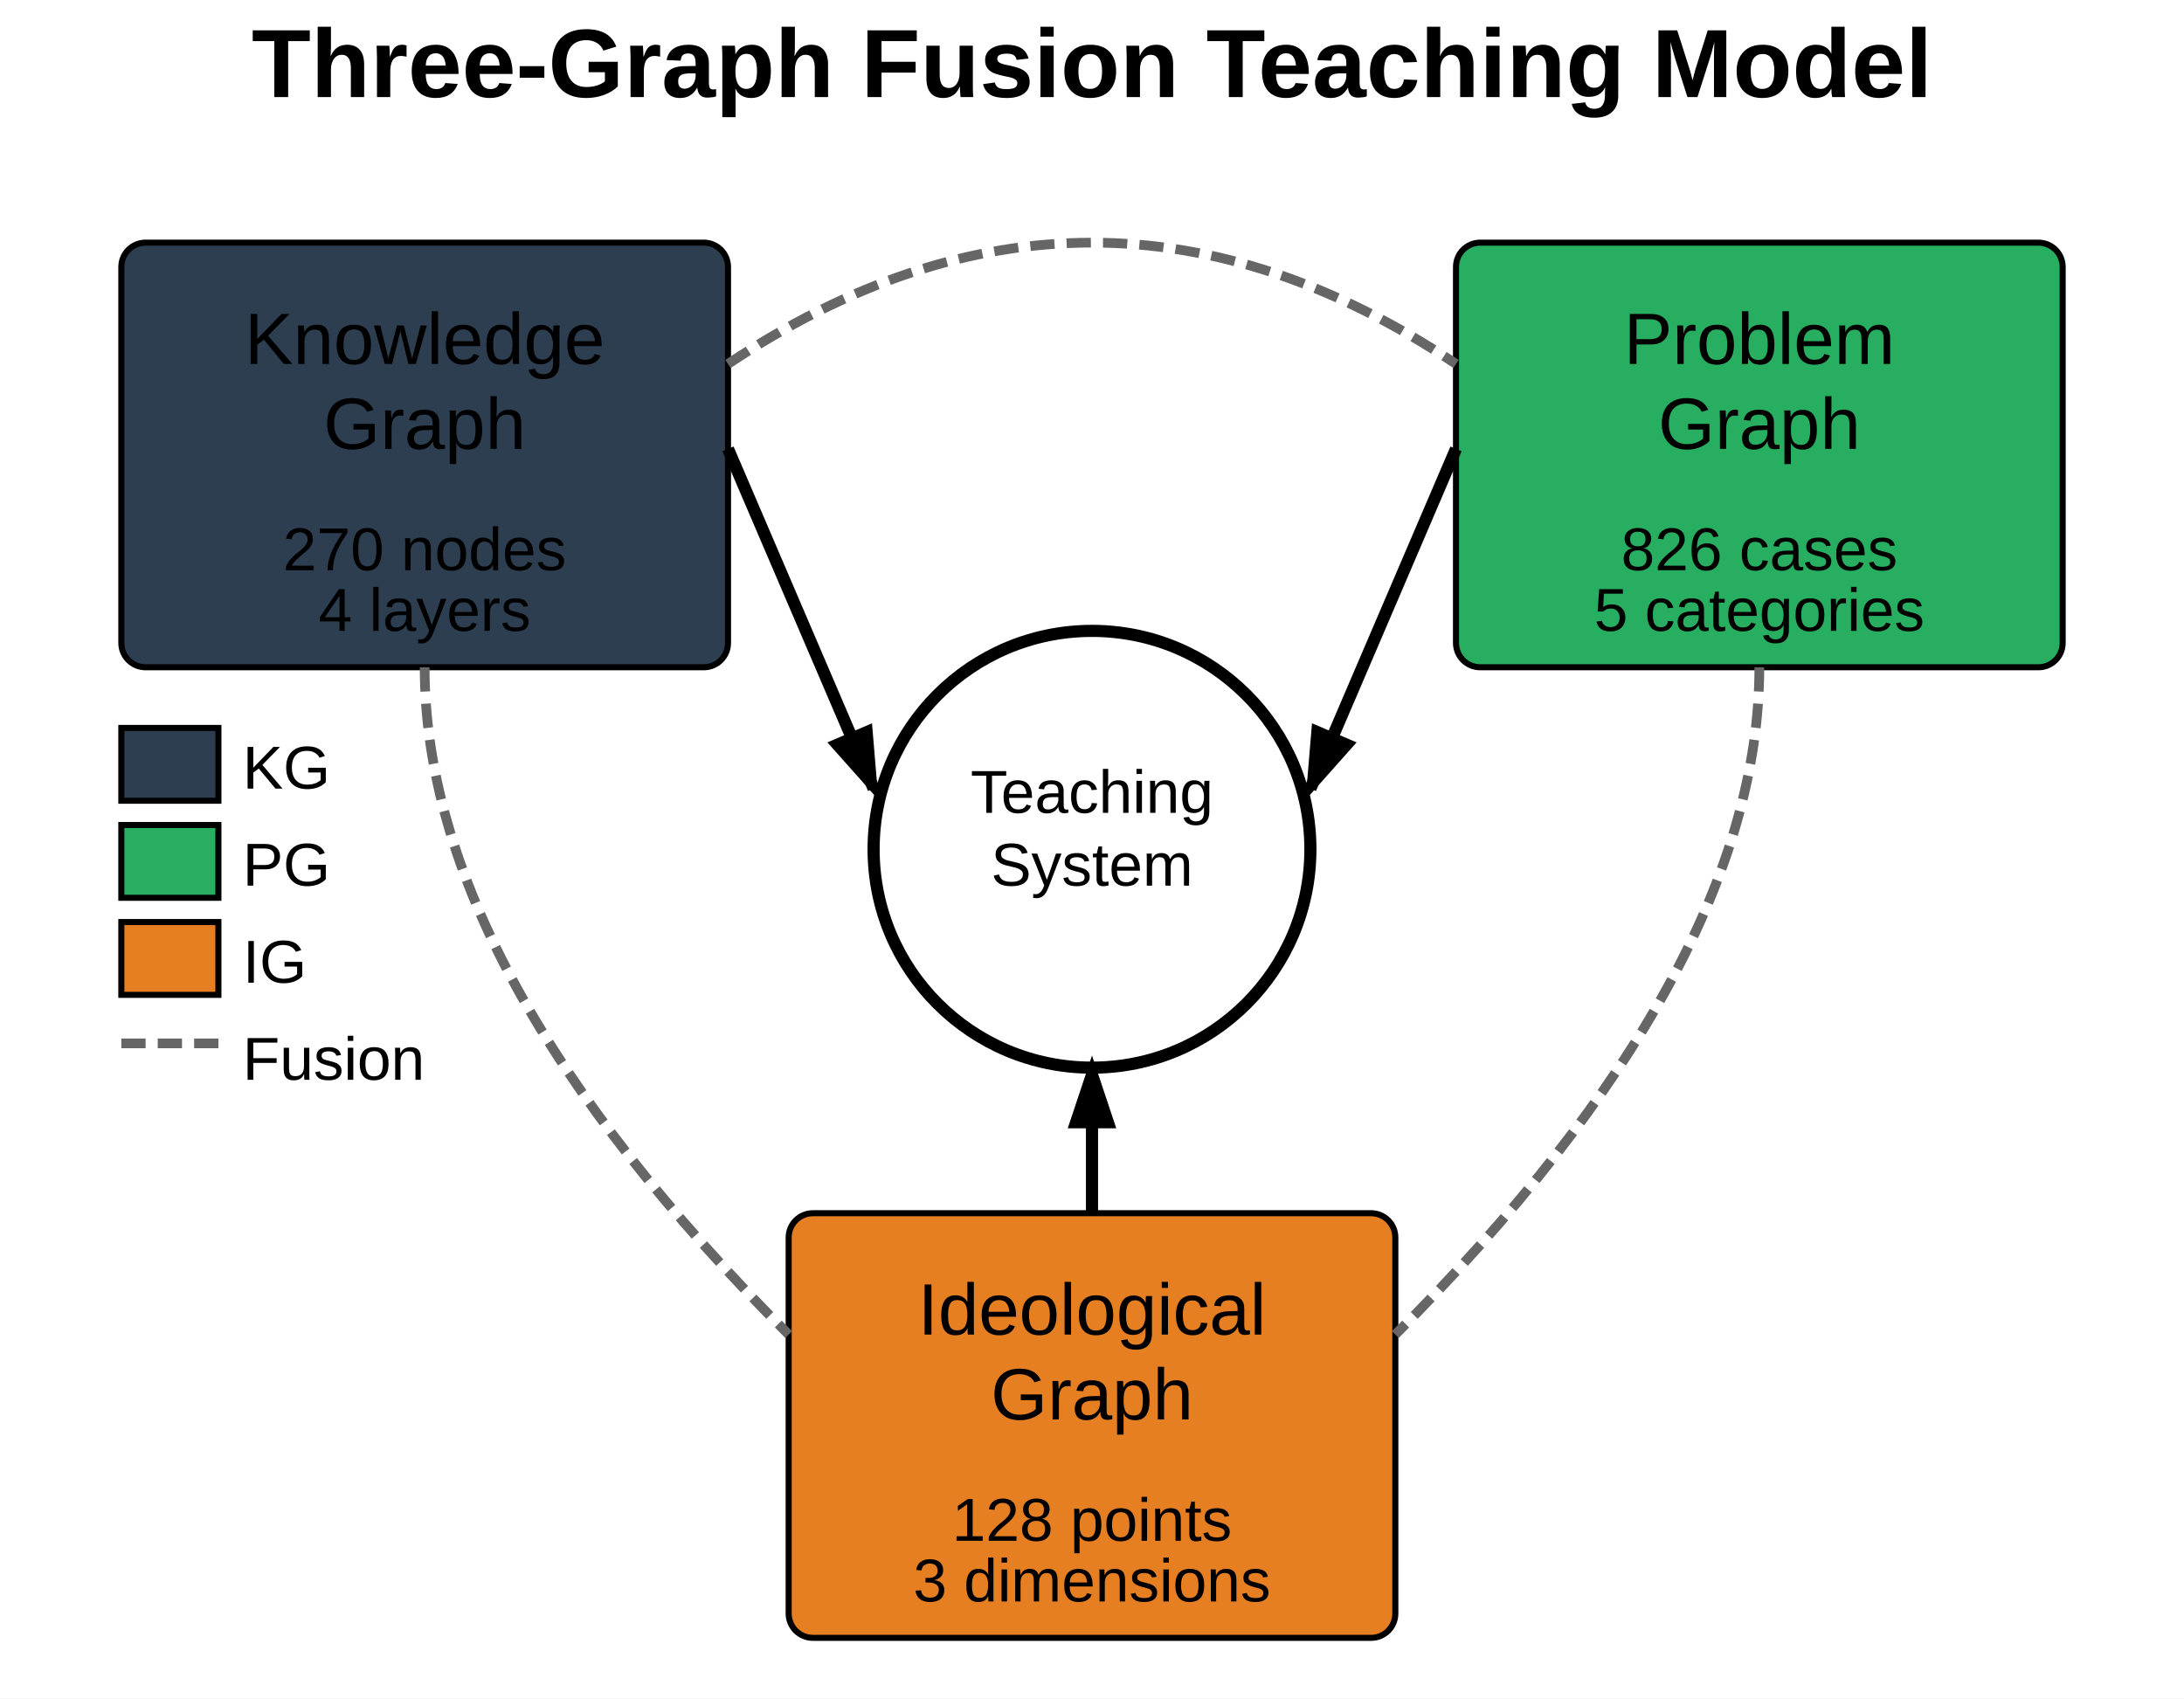
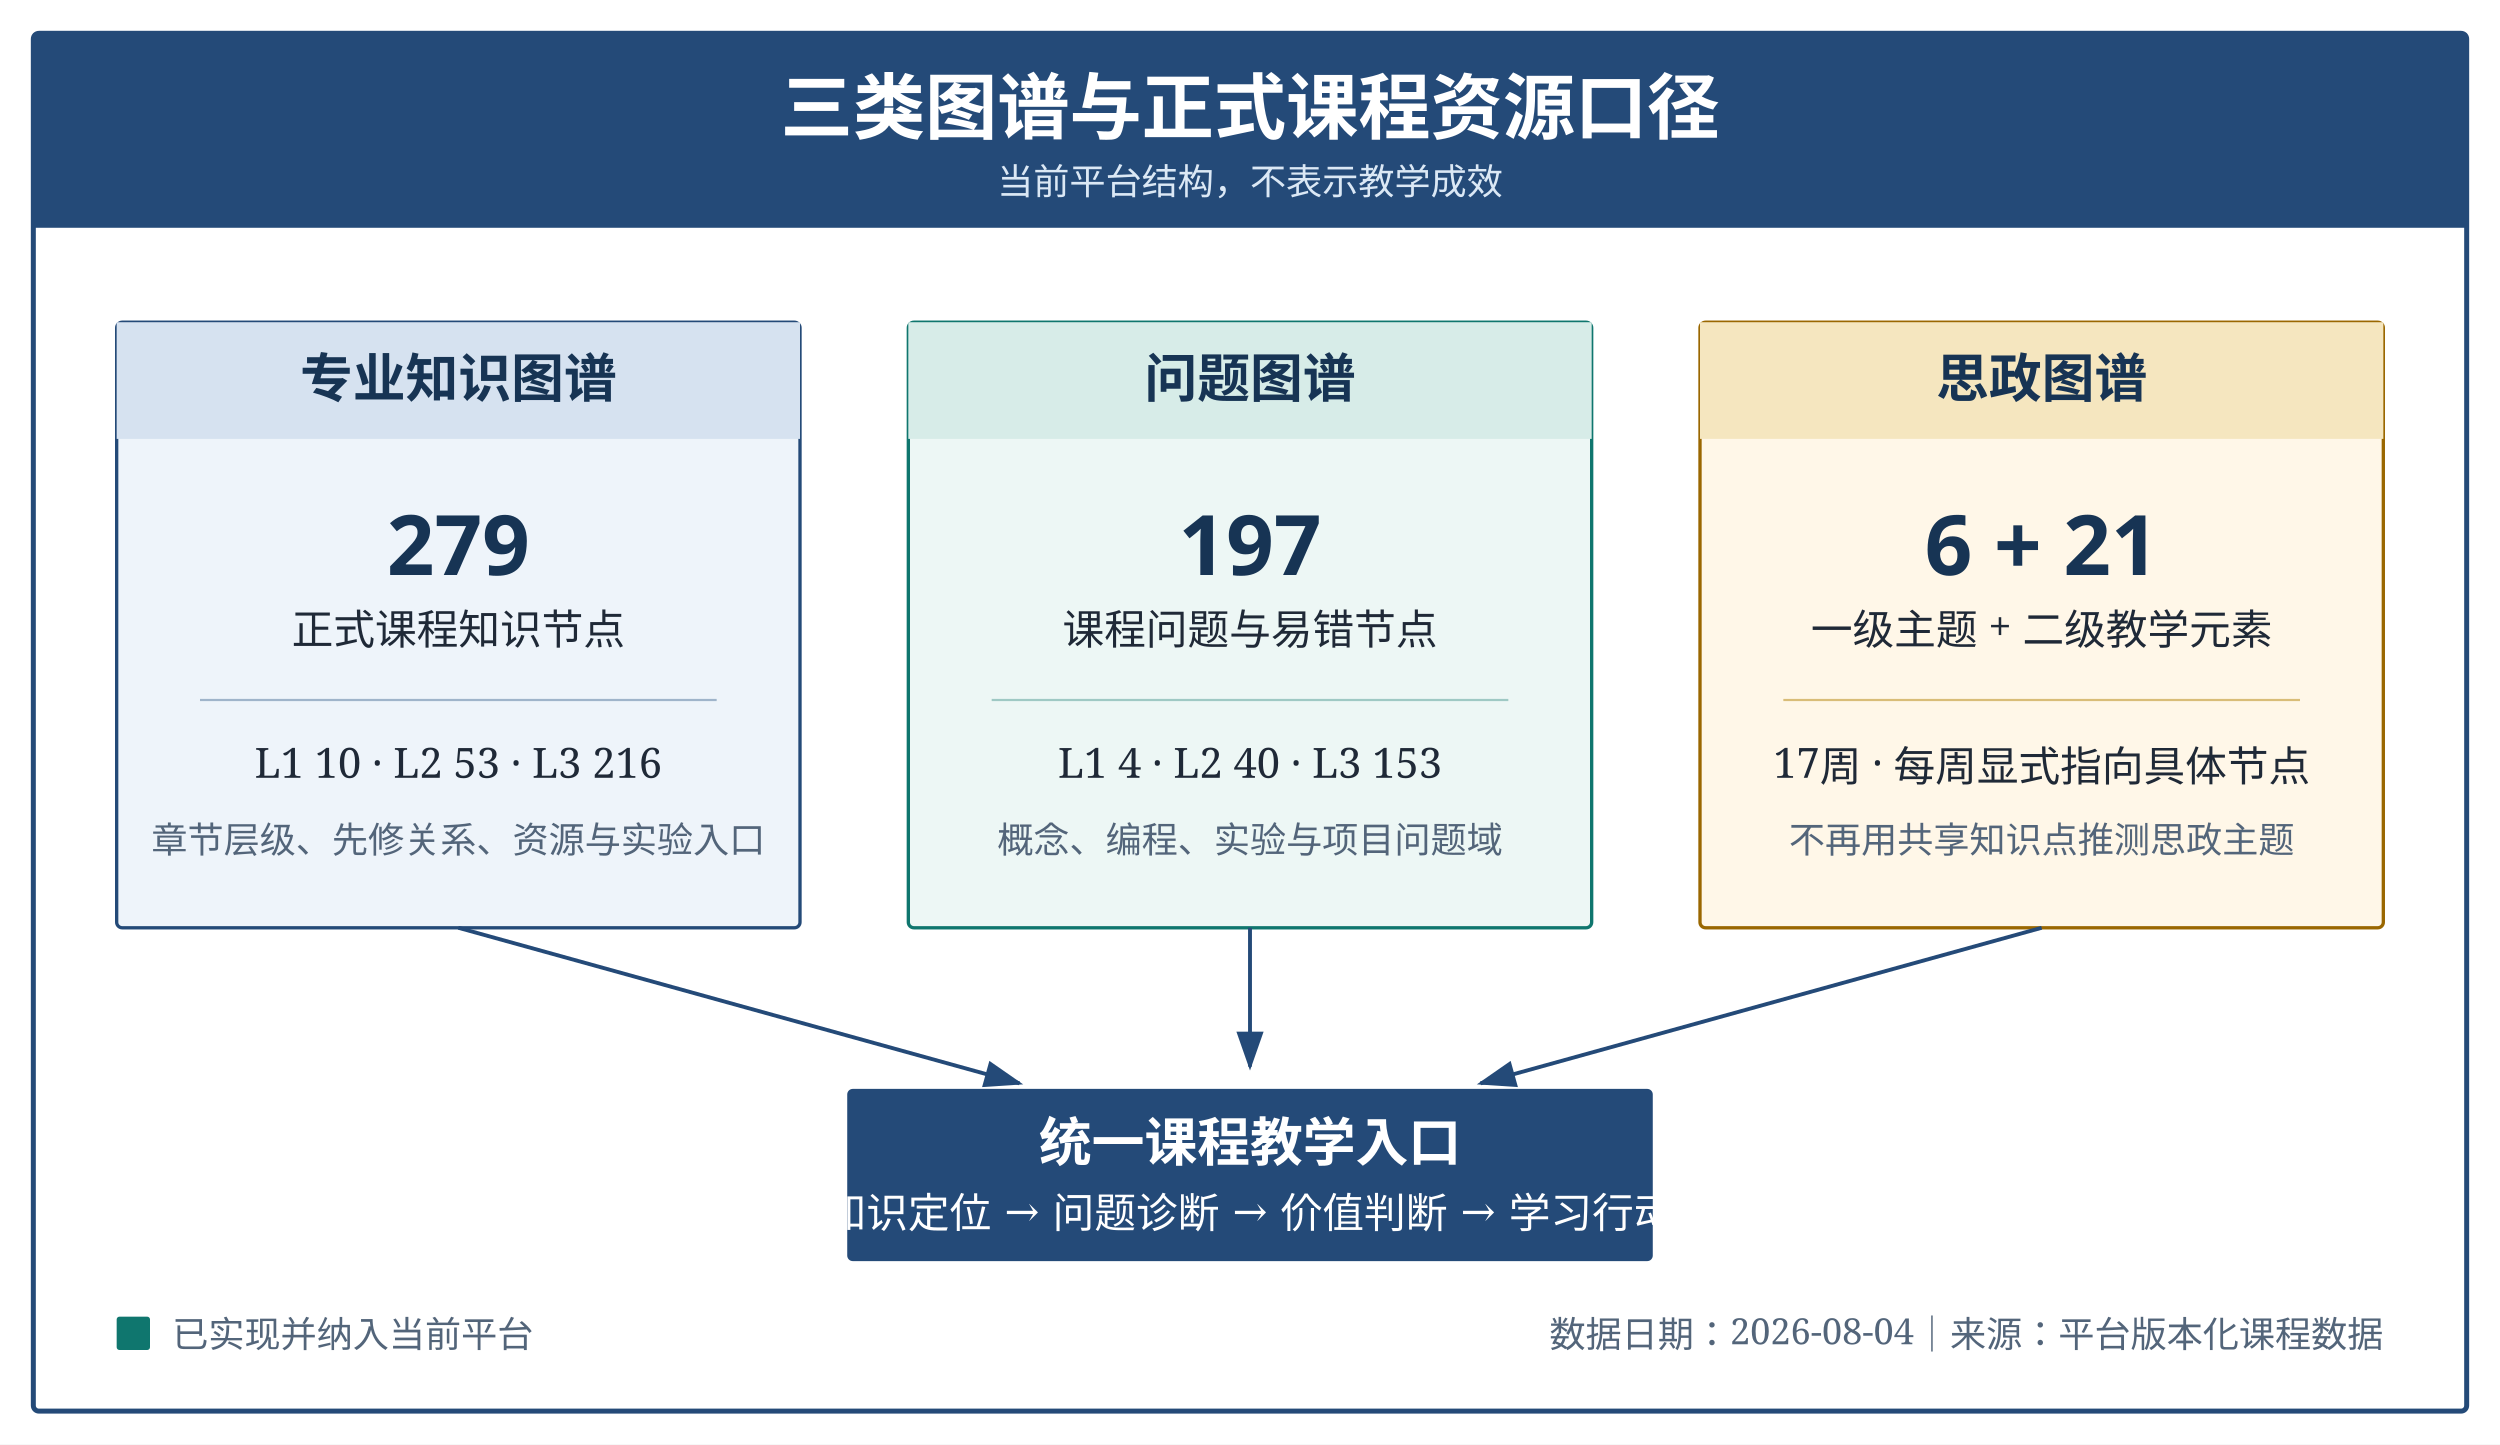
- <svg xmlns="http://www.w3.org/2000/svg" width="180" height="140" viewBox="0 0 180 140">
+ <svg xmlns="http://www.w3.org/2000/svg" width="900" height="520" viewBox="0 0 900 520" role="img" aria-labelledby="title desc">
  <defs>
+     <marker id="arr" markerWidth="10" markerHeight="8" refX="9" refY="4" orient="auto">
+       <path d="M0,0.5 L10,4 L0,7.5Z" fill="#244A78" />
+     </marker>
    <style>
-       .title-text { font-family: Arial, sans-serif; font-size: 8px; font-weight: bold; fill: #000000; }
-       .label-text { font-family: Arial, sans-serif; font-size: 6px; font-weight: normal; fill: #000000; }
-       .small-text { font-family: Arial, sans-serif; font-size: 5px; fill: #000000; }
-       .module-kg { fill: #2C3E50; stroke: #000000; stroke-width: 0.5; }
-       .module-pg { fill: #27AE60; stroke: #000000; stroke-width: 0.5; }
-       .module-ig { fill: #E67E22; stroke: #000000; stroke-width: 0.5; }
-       .center-circle { fill: #FFFFFF; stroke: #000000; stroke-width: 1; }
-       .arrow { stroke: #000000; stroke-width: 1; fill: none; marker-end: url(#arrowhead); }
-       .connection { stroke: #666666; stroke-width: 0.8; stroke-dasharray: 2,1; fill: none; }
+       .h1{font:700 26px SimHei,'Noto Sans SC','Microsoft YaHei',sans-serif;fill:#fff}
+       .h2{font:700 19px SimHei,'Noto Sans SC','Microsoft YaHei',sans-serif;fill:#173454}
+       .body{font:400 15px SimSun,'Noto Serif SC',serif;fill:#1f2937}
+       .metric{font:700 30px SimHei,'Noto Sans SC','Microsoft YaHei',sans-serif;fill:#173454}
+       .small{font:400 13px SimSun,'Noto Serif SC',serif;fill:#53657a}
+       .tag{font:700 12px SimHei,'Noto Sans SC','Microsoft YaHei',sans-serif;fill:#fff}
+       .light{fill:#dbe8f5}
+       .white{fill:#fff}
    </style>
-     <marker id="arrowhead" markerWidth="6" markerHeight="4" refX="5" refY="2" orient="auto">
-       <polygon points="0,0 0,4 6,2" fill="#000000" />
-     </marker>
  </defs>
-   <rect width="180" height="140" fill="#FFFFFF" />
-   <rect x="10" y="20" width="50" height="35" rx="2" class="module-kg" />
-   <text x="35" y="30" text-anchor="middle" class="label-text" fill="#FFFFFF">Knowledge</text>
-   <text x="35" y="37" text-anchor="middle" class="label-text" fill="#FFFFFF">Graph</text>
-   <text x="35" y="47" text-anchor="middle" class="small-text" fill="#FFFFFF">270 nodes</text>
-   <text x="35" y="52" text-anchor="middle" class="small-text" fill="#FFFFFF">4 layers</text>
-   <rect x="120" y="20" width="50" height="35" rx="2" class="module-pg" />
-   <text x="145" y="30" text-anchor="middle" class="label-text" fill="#FFFFFF">Problem</text>
-   <text x="145" y="37" text-anchor="middle" class="label-text" fill="#FFFFFF">Graph</text>
-   <text x="145" y="47" text-anchor="middle" class="small-text" fill="#FFFFFF">826 cases</text>
-   <text x="145" y="52" text-anchor="middle" class="small-text" fill="#FFFFFF">5 categories</text>
-   <rect x="65" y="100" width="50" height="35" rx="2" class="module-ig" />
-   <text x="90" y="110" text-anchor="middle" class="label-text" fill="#FFFFFF">Ideological</text>
-   <text x="90" y="117" text-anchor="middle" class="label-text" fill="#FFFFFF">Graph</text>
-   <text x="90" y="127" text-anchor="middle" class="small-text" fill="#FFFFFF">128 points</text>
-   <text x="90" y="132" text-anchor="middle" class="small-text" fill="#FFFFFF">3 dimensions</text>
-   <circle cx="90" cy="70" r="18" class="center-circle" />
-   <text x="90" y="67" text-anchor="middle" class="small-text">Teaching</text>
-   <text x="90" y="73" text-anchor="middle" class="small-text">System</text>
-   <line x1="60" y1="37" x2="72" y2="65" class="arrow" />
-   <line x1="120" y1="37" x2="108" y2="65" class="arrow" />
-   <line x1="90" y1="100" x2="90" y2="88" class="arrow" />
-   <path d="M 60 30 Q 90 10 120 30" class="connection" />
-   <path d="M 35 55 Q 35 80 65 110" class="connection" />
-   <path d="M 145 55 Q 145 80 115 110" class="connection" />
-   <text x="90" y="8" text-anchor="middle" class="title-text">Three-Graph Fusion Teaching Model</text>
-   <g transform="translate(10, 60)">
-     <rect x="0" y="0" width="8" height="6" class="module-kg" />
-     <text x="10" y="5" class="small-text">KG</text>
-     <rect x="0" y="8" width="8" height="6" class="module-pg" />
-     <text x="10" y="13" class="small-text">PG</text>
-     <rect x="0" y="16" width="8" height="6" class="module-ig" />
-     <text x="10" y="21" class="small-text">IG</text>
-     <line x1="0" y1="26" x2="8" y2="26" class="connection" />
-     <text x="10" y="29" class="small-text">Fusion</text>
+   <rect width="900" height="520" fill="#fff" />
+   <rect x="12" y="12" width="876" height="496" rx="2" fill="none" stroke="#244A78" stroke-width="1.8" />
+   <rect x="12" y="12" width="876" height="70" fill="#244A78" />
+   <text x="450" y="48" text-anchor="middle" class="h1">三类图谱与正式课程资源口径</text>
+   <text x="450" y="70" text-anchor="middle" class="small light">当前平台结构，不表示教学成效</text>
+   <g id="knowledge-graph">
+     <rect x="42" y="116" width="246" height="218" rx="2" fill="#eef4fa" stroke="#244A78" stroke-width="1.2" />
+     <rect x="42" y="116" width="246" height="42" fill="#d6e2f0" />
+     <text x="165" y="143" text-anchor="middle" class="h2">专业知识图谱</text>
+     <text x="165" y="207" text-anchor="middle" class="metric">279</text>
+     <text x="165" y="232" text-anchor="middle" class="body">正式课程知识节点</text>
+     <line x1="72" y1="252" x2="258" y2="252" stroke="#9fb4ca" stroke-width="0.8" />
+     <text x="165" y="280" text-anchor="middle" class="body">L1 10 · L2 53 · L3 216</text>
+     <text x="165" y="307" text-anchor="middle" class="small">章节层级、先修关系、资源与实验入口</text>
  </g>
+   <g id="problem-graph">
+     <rect x="327" y="116" width="246" height="218" rx="2" fill="#edf7f5" stroke="#0F766E" stroke-width="1.2" />
+     <rect x="327" y="116" width="246" height="42" fill="#d7ece8" />
+     <text x="450" y="143" text-anchor="middle" class="h2">问题图谱</text>
+     <text x="450" y="207" text-anchor="middle" class="metric" fill="#0F5E58">197</text>
+     <text x="450" y="232" text-anchor="middle" class="body">课程问题与易错节点</text>
+     <line x1="357" y1="252" x2="543" y2="252" stroke="#9fc9c4" stroke-width="0.8" />
+     <text x="450" y="280" text-anchor="middle" class="body">L1 4 · L2 40 · L3 153</text>
+     <text x="450" y="307" text-anchor="middle" class="small">概念、编程、实验与项目问题域</text>
+   </g>
+   <g id="ideological-graph">
+     <rect x="612" y="116" width="246" height="218" rx="2" fill="#fff7e8" stroke="#9A6700" stroke-width="1.2" />
+     <rect x="612" y="116" width="246" height="42" fill="#f5e6bf" />
+     <text x="735" y="143" text-anchor="middle" class="h2">思政图谱</text>
+     <text x="735" y="207" text-anchor="middle" class="metric" fill="#7A5200">6 + 21</text>
+     <text x="735" y="232" text-anchor="middle" class="body">一级主题 + 二级教学元素</text>
+     <line x1="642" y1="252" x2="828" y2="252" stroke="#d9bd78" stroke-width="0.8" />
+     <text x="735" y="280" text-anchor="middle" class="body">17周 · 每周显式指向具体节点</text>
+     <text x="735" y="307" text-anchor="middle" class="small">不再用共享知识点推测思政主题</text>
+   </g>
+   <line x1="165" y1="334" x2="367" y2="390" stroke="#244A78" stroke-width="1.4" marker-end="url(#arr)" />
+   <line x1="450" y1="334" x2="450" y2="384" stroke="#244A78" stroke-width="1.4" marker-end="url(#arr)" />
+   <line x1="735" y1="334" x2="533" y2="390" stroke="#244A78" stroke-width="1.4" marker-end="url(#arr)" />
+   <rect x="305" y="392" width="290" height="62" rx="2" fill="#244A78" />
+   <text x="450" y="418" text-anchor="middle" class="h2 white">统一课程教学入口</text>
+   <text x="450" y="442" text-anchor="middle" class="body white">知识定位 → 问题诊断 → 价值判断 → 学习行动</text>
+   <rect x="42" y="474" width="12" height="12" rx="1" fill="#0F766E" />
+   <text x="62" y="485" class="small">已实现并纳入当前平台</text>
+   <text x="858" y="485" text-anchor="end" class="small">数据日期：2026-08-04｜来源：平台版本化课程数据</text>
</svg>
